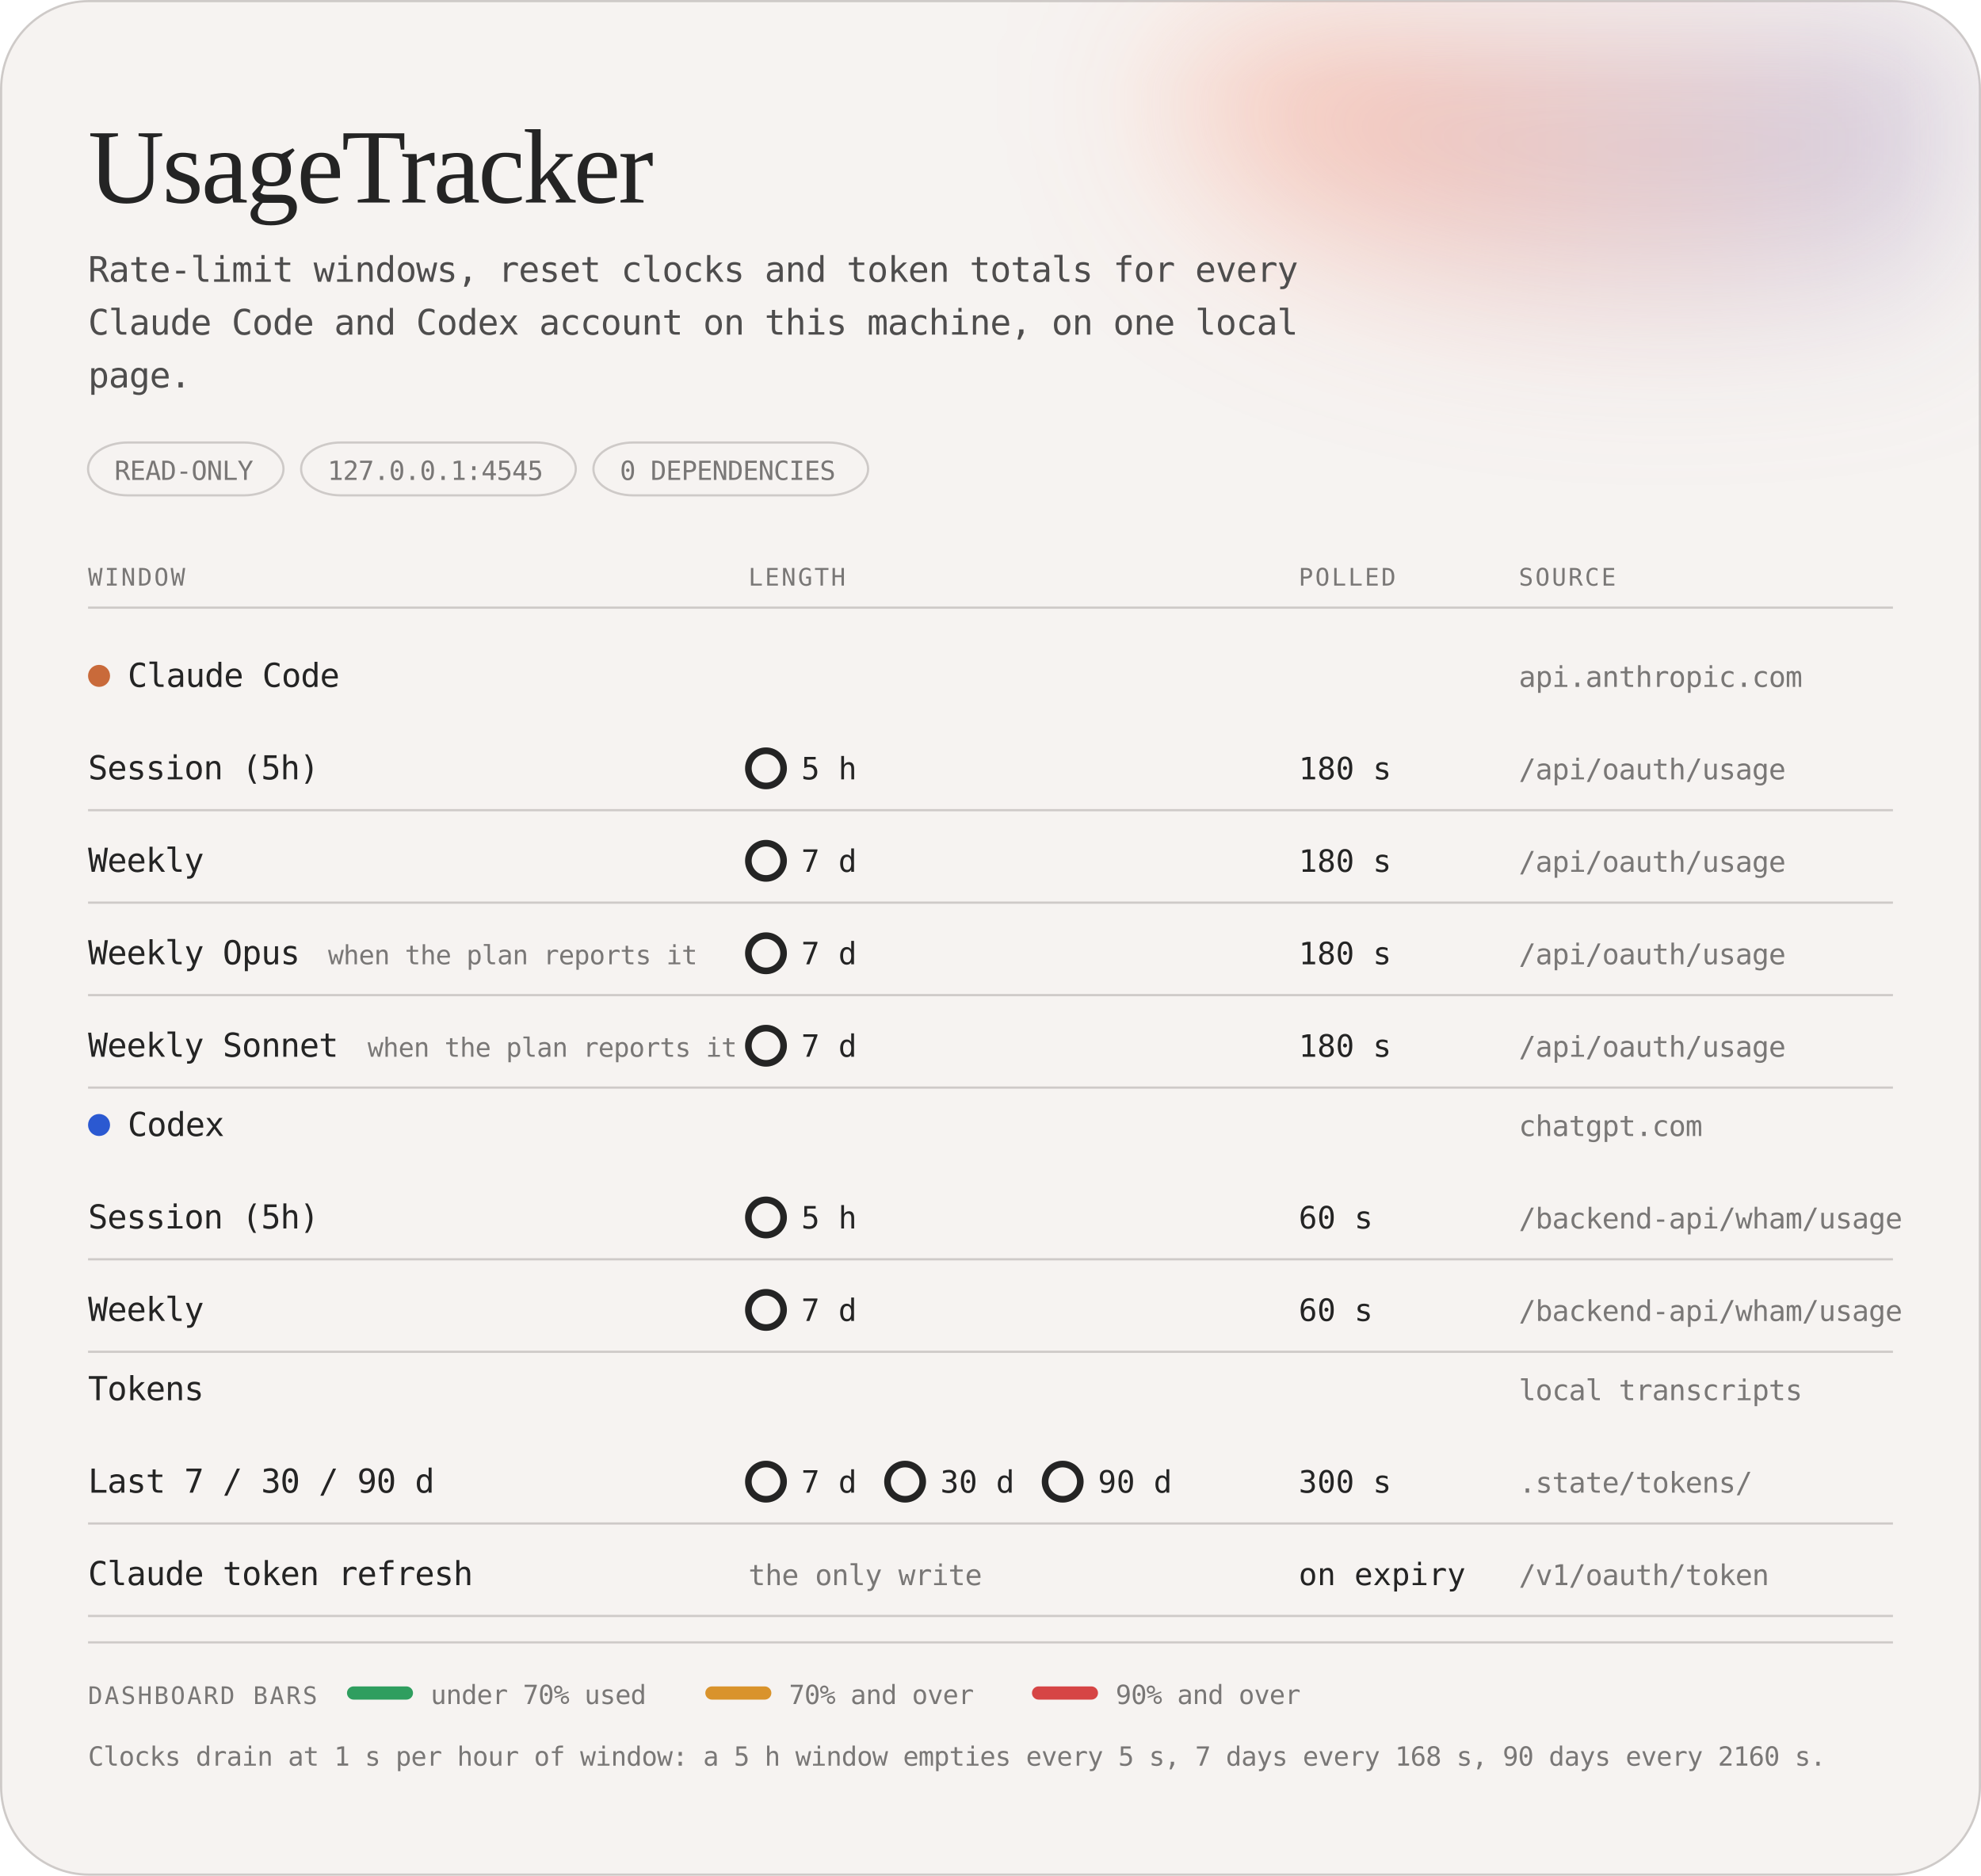
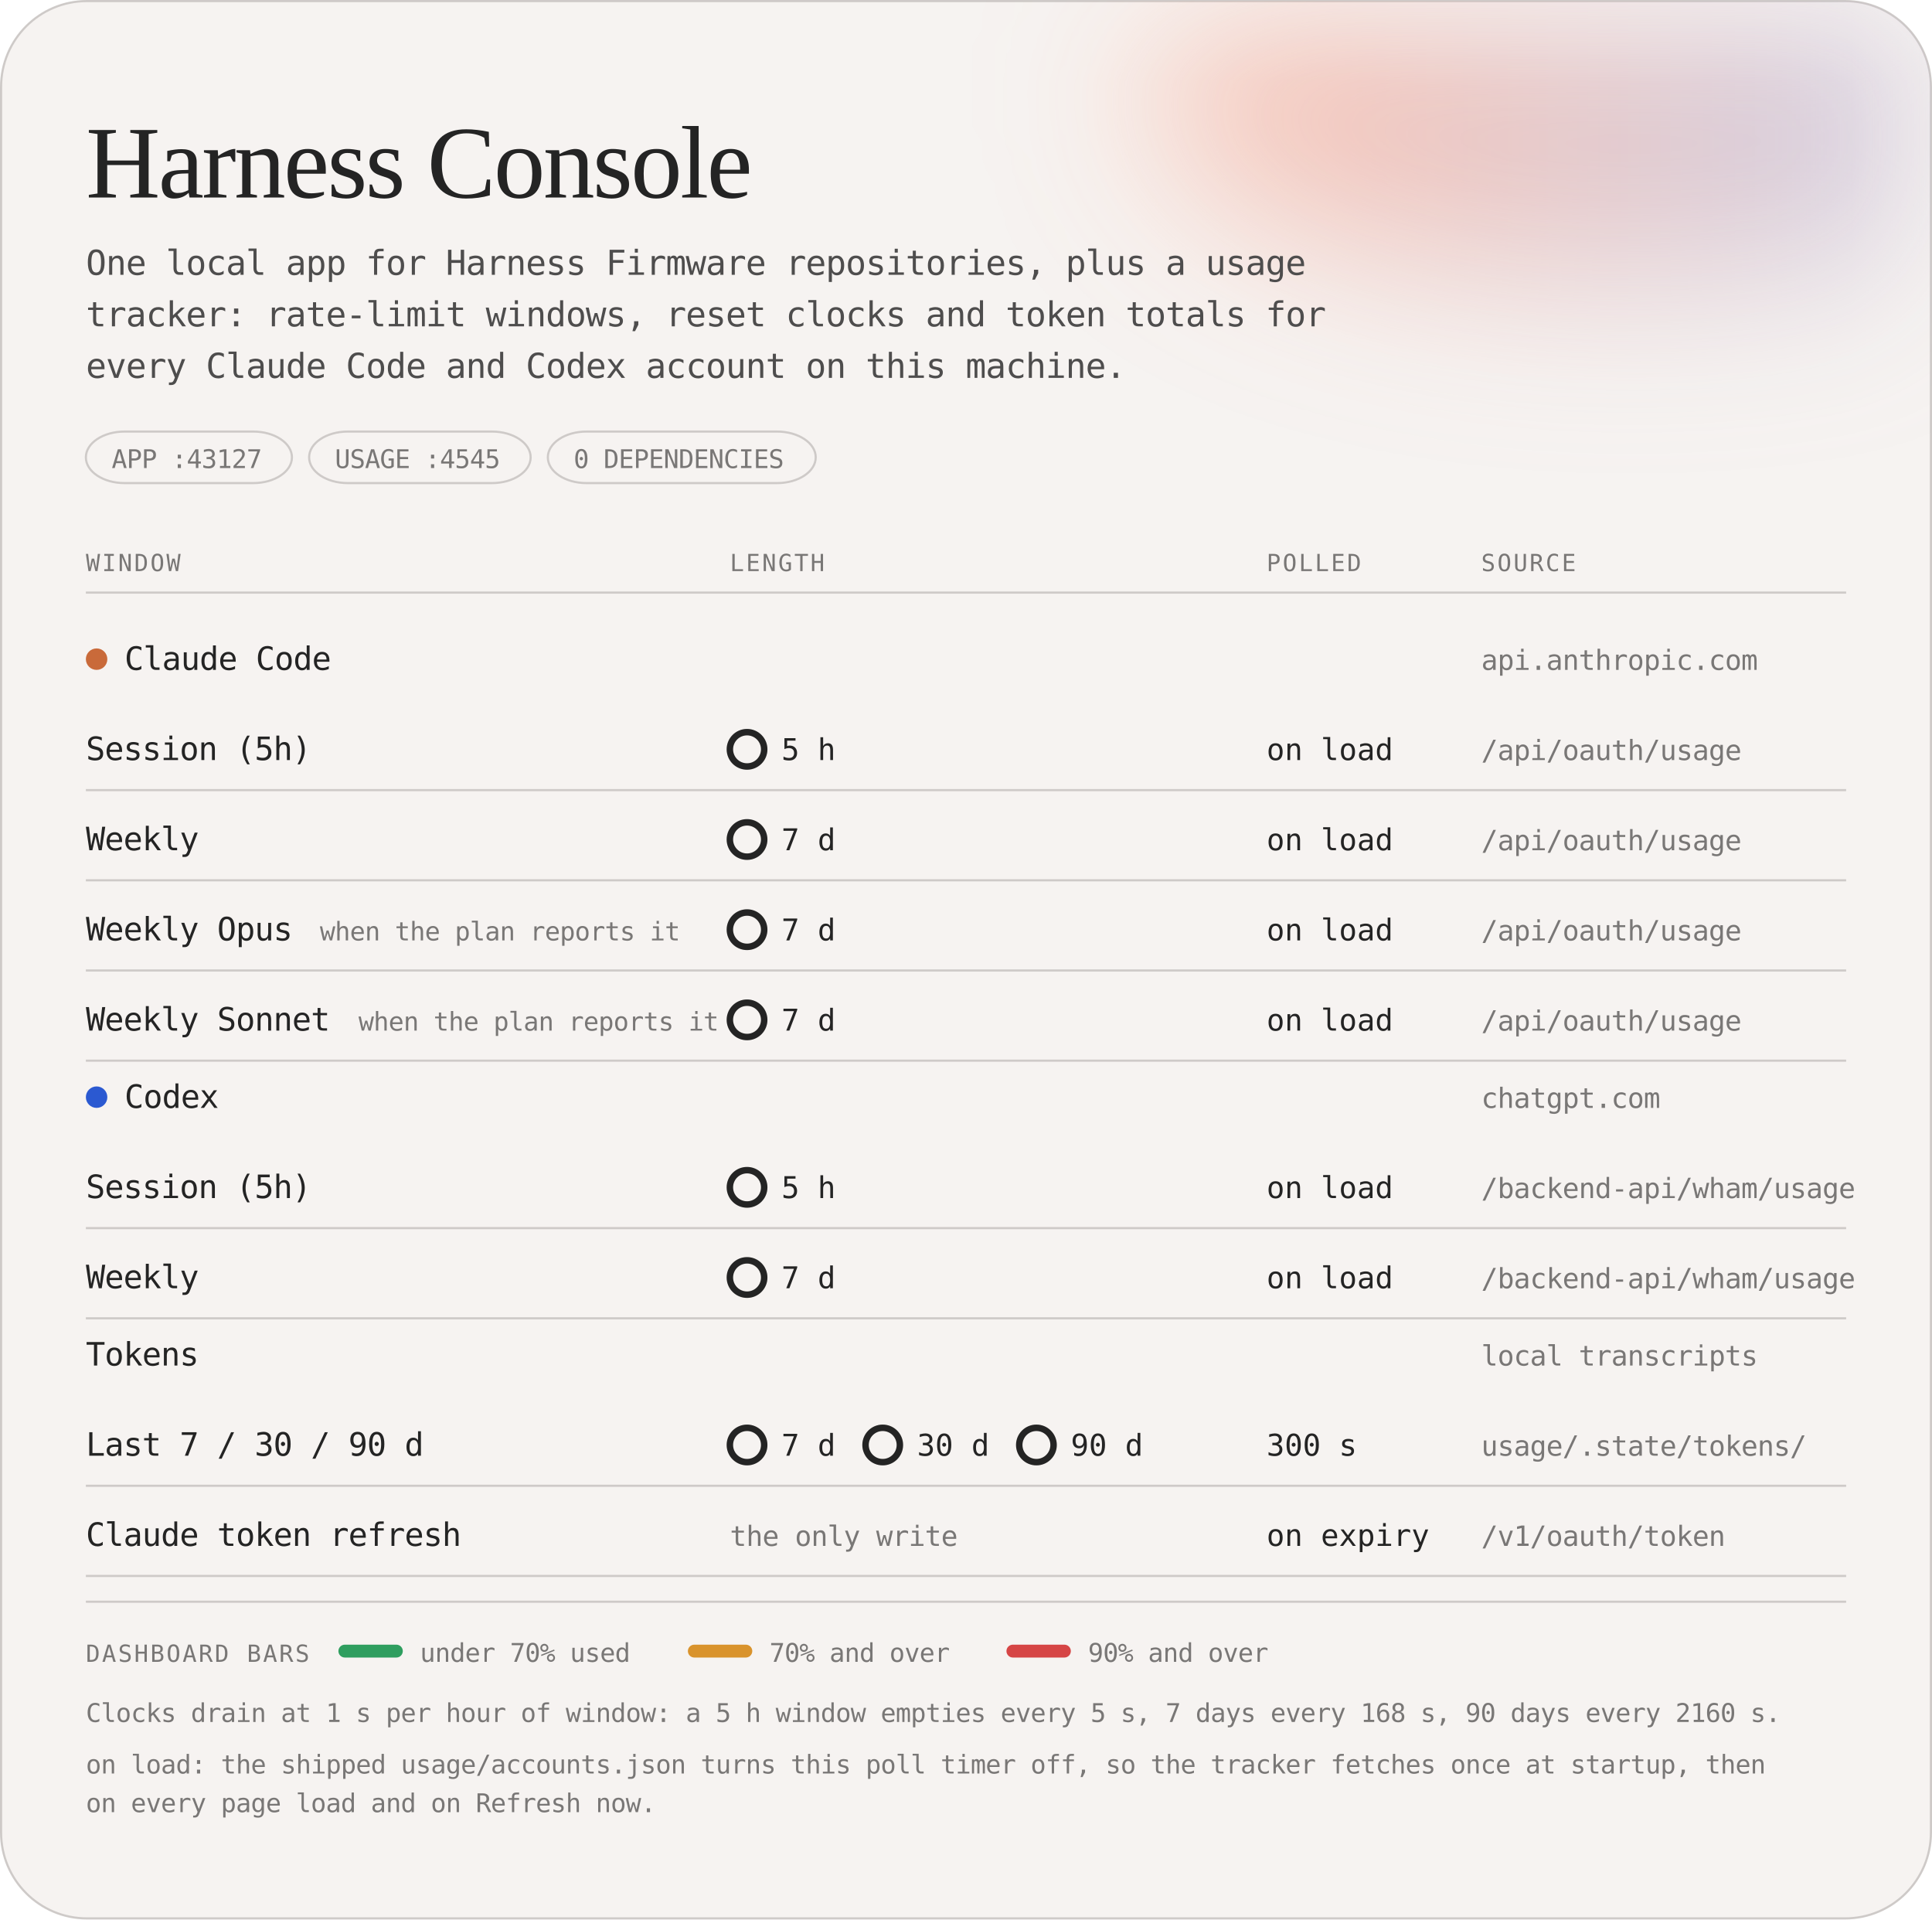
- <svg xmlns="http://www.w3.org/2000/svg" viewBox="0 0 900 852" width="900" height="852" role="img" aria-label="UsageTracker schedule board: 4 Claude Code rate-limit windows polled every 180 seconds, 2 Codex windows polled every 60 seconds, token totals over 7, 30 and 90 days rescanned every 300 seconds, and one write, the Claude token refresh.">
+ <svg xmlns="http://www.w3.org/2000/svg" viewBox="0 0 900 894" width="900" height="894" role="img" aria-label="Harness Console: the app on port 43127, the usage tracker on port 4545. Usage tracker schedule board: 4 Claude Code rate-limit windows fetched at startup, on page load and on Refresh now (poll timer off), 2 Codex windows fetched at startup, on page load and on Refresh now (poll timer off), token totals over 7, 30 and 90 days rescanned every 300 seconds, and one write, the Claude token refresh.">
  <style>
.ttl{font-family:'Untitled Serif',ui-serif,Georgia,Cambria,'Times New Roman',Times,serif;font-weight:400;fill:#242424;letter-spacing:-0.02em}
.lbl{font-family:'ABC Diatype Mono','JetBrains Mono','IBM Plex Mono',ui-monospace,'Cascadia Mono',Menlo,Consolas,monospace;fill:#242424;letter-spacing:-0.02em}
.bdy{font-family:'ABC Diatype Mono','JetBrains Mono','IBM Plex Mono',ui-monospace,'Cascadia Mono',Menlo,Consolas,monospace;fill:#4e4d4d;letter-spacing:-0.02em}
.mut{font-family:'ABC Diatype Mono','JetBrains Mono','IBM Plex Mono',ui-monospace,'Cascadia Mono',Menlo,Consolas,monospace;fill:#797776;letter-spacing:-0.02em}
.hd{font-family:'ABC Diatype Mono','JetBrains Mono','IBM Plex Mono',ui-monospace,'Cascadia Mono',Menlo,Consolas,monospace;fill:#797776;letter-spacing:0.08em}
.num{font-family:'ABC Diatype Mono','JetBrains Mono','IBM Plex Mono',ui-monospace,'Cascadia Mono',Menlo,Consolas,monospace;fill:#242424;font-variant-numeric:tabular-nums}
.rule{stroke:#cecac8;stroke-width:1}
.card{fill:#f6f3f1;stroke:#cecac8;stroke-width:1}
.pill{fill:none;stroke:#cecac8;stroke-width:1}
.face{fill:none;stroke:#e6e1dd;stroke-width:3}
.hand{fill:none;stroke:#242424;stroke-width:3;stroke-dasharray:50.27;stroke-dashoffset:0;animation-name:drain;animation-timing-function:linear;animation-iteration-count:infinite}
@keyframes drain{from{stroke-dashoffset:0}to{stroke-dashoffset:50.27}}
@media (prefers-reduced-motion:reduce){*{animation:none!important}.hand{stroke-dashoffset:0}}</style>
  <defs>
    <filter id="w" x="-50%" y="-50%" width="200%" height="200%">
      <feGaussianBlur stdDeviation="40" />
    </filter>
    <linearGradient id="g" x1="0" x2="1">
      <stop offset="0" stop-color="#ff9473" stop-opacity="0.55" />
      <stop offset="1" stop-color="#a0b5eb" stop-opacity="0.55" />
    </linearGradient>
    <clipPath id="c">
-       <rect x="0.5" y="0.5" width="899" height="851" rx="40" />
+       <rect x="0.5" y="0.5" width="899" height="893" rx="40" />
    </clipPath>
  </defs>
-   <rect x="0.5" y="0.5" width="899" height="851" rx="40" class="card" />
+   <rect x="0.5" y="0.5" width="899" height="893" rx="40" class="card" />
  <g clip-path="url(#c)">
    <ellipse cx="760" cy="40" rx="220" ry="90" fill="url(#g)" filter="url(#w)" />
  </g>
-   <text x="40" y="92" class="ttl" font-size="48">UsageTracker</text>
-   <text x="40" y="128" class="bdy" font-size="16">Rate-limit windows, reset clocks and token totals for every</text>
-   <text x="40" y="152" class="bdy" font-size="16">Claude Code and Codex account on this machine, on one local</text>
-   <text x="40" y="176" class="bdy" font-size="16">page.</text>
-   <rect x="40" y="201" width="88.8" height="24" rx="18" class="pill" />
-   <text x="52" y="218" class="mut" font-size="12">READ-ONLY</text>
-   <rect x="136.8" y="201" width="124.8" height="24" rx="18" class="pill" />
-   <text x="148.8" y="218" class="mut" font-size="12">127.0.0.1:4545</text>
-   <rect x="269.6" y="201" width="124.8" height="24" rx="18" class="pill" />
-   <text x="281.6" y="218" class="mut" font-size="12">0 DEPENDENCIES</text>
+   <text x="40" y="92" class="ttl" font-size="48">Harness Console</text>
+   <text x="40" y="128" class="bdy" font-size="16">One local app for Harness Firmware repositories, plus a usage</text>
+   <text x="40" y="152" class="bdy" font-size="16">tracker: rate-limit windows, reset clocks and token totals for</text>
+   <text x="40" y="176" class="bdy" font-size="16">every Claude Code and Codex account on this machine.</text>
+   <rect x="40" y="201" width="96" height="24" rx="18" class="pill" />
+   <text x="52" y="218" class="mut" font-size="12">APP :43127</text>
+   <rect x="144" y="201" width="103.2" height="24" rx="18" class="pill" />
+   <text x="156" y="218" class="mut" font-size="12">USAGE :4545</text>
+   <rect x="255.2" y="201" width="124.8" height="24" rx="18" class="pill" />
+   <text x="267.2" y="218" class="mut" font-size="12">0 DEPENDENCIES</text>
  <text x="40" y="266" text-anchor="start" class="hd" font-size="11">WINDOW</text>
  <text x="340" y="266" text-anchor="start" class="hd" font-size="11">LENGTH</text>
  <text x="590" y="266" text-anchor="start" class="hd" font-size="11">POLLED</text>
  <text x="690" y="266" text-anchor="start" class="hd" font-size="11">SOURCE</text>
  <line x1="40" x2="860" y1="276" y2="276" class="rule" />
  <circle cx="45" cy="307" r="5" fill="#c96a3a" />
  <text x="58" y="312" class="lbl" font-size="15">Claude Code</text>
  <text x="690" y="312" text-anchor="start" class="mut" font-size="13">api.anthropic.com</text>
  <text x="40" y="354" class="lbl" font-size="15">Session (5h)</text>
  <g transform="rotate(-90 348 349)">
    <circle cx="348" cy="349" r="8" class="face" />
    <circle cx="348" cy="349" r="8" class="hand" style="animation-duration:5s" />
  </g>
  <text x="364" y="354" class="num" font-size="14">5 h</text>
-   <text x="590" y="354" text-anchor="start" class="num" font-size="14">180 s</text>
+   <text x="590" y="354" text-anchor="start" class="num" font-size="14">on load</text>
  <text x="690" y="354" class="mut" font-size="13">/api/oauth/usage</text>
  <line x1="40" x2="860" y1="368" y2="368" class="rule" />
  <text x="40" y="396" class="lbl" font-size="15">Weekly</text>
  <g transform="rotate(-90 348 391)">
    <circle cx="348" cy="391" r="8" class="face" />
    <circle cx="348" cy="391" r="8" class="hand" style="animation-duration:168s" />
  </g>
  <text x="364" y="396" class="num" font-size="14">7 d</text>
-   <text x="590" y="396" text-anchor="start" class="num" font-size="14">180 s</text>
+   <text x="590" y="396" text-anchor="start" class="num" font-size="14">on load</text>
  <text x="690" y="396" class="mut" font-size="13">/api/oauth/usage</text>
  <line x1="40" x2="860" y1="410" y2="410" class="rule" />
  <text x="40" y="438" class="lbl" font-size="15">Weekly Opus</text>
  <text x="149" y="438" class="mut" font-size="12">when the plan reports it</text>
  <g transform="rotate(-90 348 433)">
    <circle cx="348" cy="433" r="8" class="face" />
    <circle cx="348" cy="433" r="8" class="hand" style="animation-duration:168s" />
  </g>
  <text x="364" y="438" class="num" font-size="14">7 d</text>
-   <text x="590" y="438" text-anchor="start" class="num" font-size="14">180 s</text>
+   <text x="590" y="438" text-anchor="start" class="num" font-size="14">on load</text>
  <text x="690" y="438" class="mut" font-size="13">/api/oauth/usage</text>
  <line x1="40" x2="860" y1="452" y2="452" class="rule" />
  <text x="40" y="480" class="lbl" font-size="15">Weekly Sonnet</text>
  <text x="167" y="480" class="mut" font-size="12">when the plan reports it</text>
  <g transform="rotate(-90 348 475)">
    <circle cx="348" cy="475" r="8" class="face" />
    <circle cx="348" cy="475" r="8" class="hand" style="animation-duration:168s" />
  </g>
  <text x="364" y="480" class="num" font-size="14">7 d</text>
-   <text x="590" y="480" text-anchor="start" class="num" font-size="14">180 s</text>
+   <text x="590" y="480" text-anchor="start" class="num" font-size="14">on load</text>
  <text x="690" y="480" class="mut" font-size="13">/api/oauth/usage</text>
  <line x1="40" x2="860" y1="494" y2="494" class="rule" />
  <circle cx="45" cy="511" r="5" fill="#2b59d1" />
  <text x="58" y="516" class="lbl" font-size="15">Codex</text>
  <text x="690" y="516" text-anchor="start" class="mut" font-size="13">chatgpt.com</text>
  <text x="40" y="558" class="lbl" font-size="15">Session (5h)</text>
  <g transform="rotate(-90 348 553)">
    <circle cx="348" cy="553" r="8" class="face" />
    <circle cx="348" cy="553" r="8" class="hand" style="animation-duration:5s" />
  </g>
  <text x="364" y="558" class="num" font-size="14">5 h</text>
-   <text x="590" y="558" text-anchor="start" class="num" font-size="14">60 s</text>
+   <text x="590" y="558" text-anchor="start" class="num" font-size="14">on load</text>
  <text x="690" y="558" class="mut" font-size="13">/backend-api/wham/usage</text>
  <line x1="40" x2="860" y1="572" y2="572" class="rule" />
  <text x="40" y="600" class="lbl" font-size="15">Weekly</text>
  <g transform="rotate(-90 348 595)">
    <circle cx="348" cy="595" r="8" class="face" />
    <circle cx="348" cy="595" r="8" class="hand" style="animation-duration:168s" />
  </g>
  <text x="364" y="600" class="num" font-size="14">7 d</text>
-   <text x="590" y="600" text-anchor="start" class="num" font-size="14">60 s</text>
+   <text x="590" y="600" text-anchor="start" class="num" font-size="14">on load</text>
  <text x="690" y="600" class="mut" font-size="13">/backend-api/wham/usage</text>
  <line x1="40" x2="860" y1="614" y2="614" class="rule" />
  <text x="40" y="636" class="lbl" font-size="15">Tokens</text>
  <text x="690" y="636" text-anchor="start" class="mut" font-size="13">local transcripts</text>
  <text x="40" y="678" class="lbl" font-size="15">Last 7 / 30 / 90 d</text>
  <g transform="rotate(-90 348 673)">
    <circle cx="348" cy="673" r="8" class="face" />
    <circle cx="348" cy="673" r="8" class="hand" style="animation-duration:168s" />
  </g>
  <text x="364" y="678" class="num" font-size="14">7 d</text>
  <g transform="rotate(-90 411.2 673)">
    <circle cx="411.2" cy="673" r="8" class="face" />
    <circle cx="411.2" cy="673" r="8" class="hand" style="animation-duration:720s" />
  </g>
  <text x="427.2" y="678" class="num" font-size="14">30 d</text>
  <g transform="rotate(-90 482.8 673)">
    <circle cx="482.8" cy="673" r="8" class="face" />
    <circle cx="482.8" cy="673" r="8" class="hand" style="animation-duration:2160s" />
  </g>
  <text x="498.8" y="678" class="num" font-size="14">90 d</text>
  <text x="590" y="678" text-anchor="start" class="num" font-size="14">300 s</text>
-   <text x="690" y="678" class="mut" font-size="13">.state/tokens/</text>
+   <text x="690" y="678" class="mut" font-size="13">usage/.state/tokens/</text>
  <line x1="40" x2="860" y1="692" y2="692" class="rule" />
  <text x="40" y="720" class="lbl" font-size="15">Claude token refresh</text>
  <text x="340" y="720" class="mut" font-size="13">the only write</text>
  <text x="590" y="720" text-anchor="start" class="num" font-size="14">on expiry</text>
  <text x="690" y="720" class="mut" font-size="13">/v1/oauth/token</text>
  <line x1="40" x2="860" y1="734" y2="734" class="rule" />
  <line x1="40" x2="860" y1="746" y2="746" class="rule" />
  <text x="40" y="774" class="hd" font-size="11">DASHBOARD BARS</text>
  <rect x="157.64" y="766" width="30" height="6" rx="3" fill="#2f9e5f" />
  <text x="195.64" y="774" class="mut" font-size="12">under 70% used</text>
  <rect x="320.44" y="766" width="30" height="6" rx="3" fill="#d9932c" />
  <text x="358.44" y="774" class="mut" font-size="12">70% and over</text>
  <rect x="468.84" y="766" width="30" height="6" rx="3" fill="#d64545" />
  <text x="506.84" y="774" class="mut" font-size="12">90% and over</text>
  <text x="40" y="802" class="mut" font-size="12">Clocks drain at 1 s per hour of window: a 5 h window empties every 5 s, 7 days every 168 s, 90 days every 2160 s.</text>
+   <text x="40" y="826" class="mut" font-size="12">on load: the shipped usage/accounts.json turns this poll timer off, so the tracker fetches once at startup, then</text>
+   <text x="40" y="844" class="mut" font-size="12">on every page load and on Refresh now.</text>
</svg>
